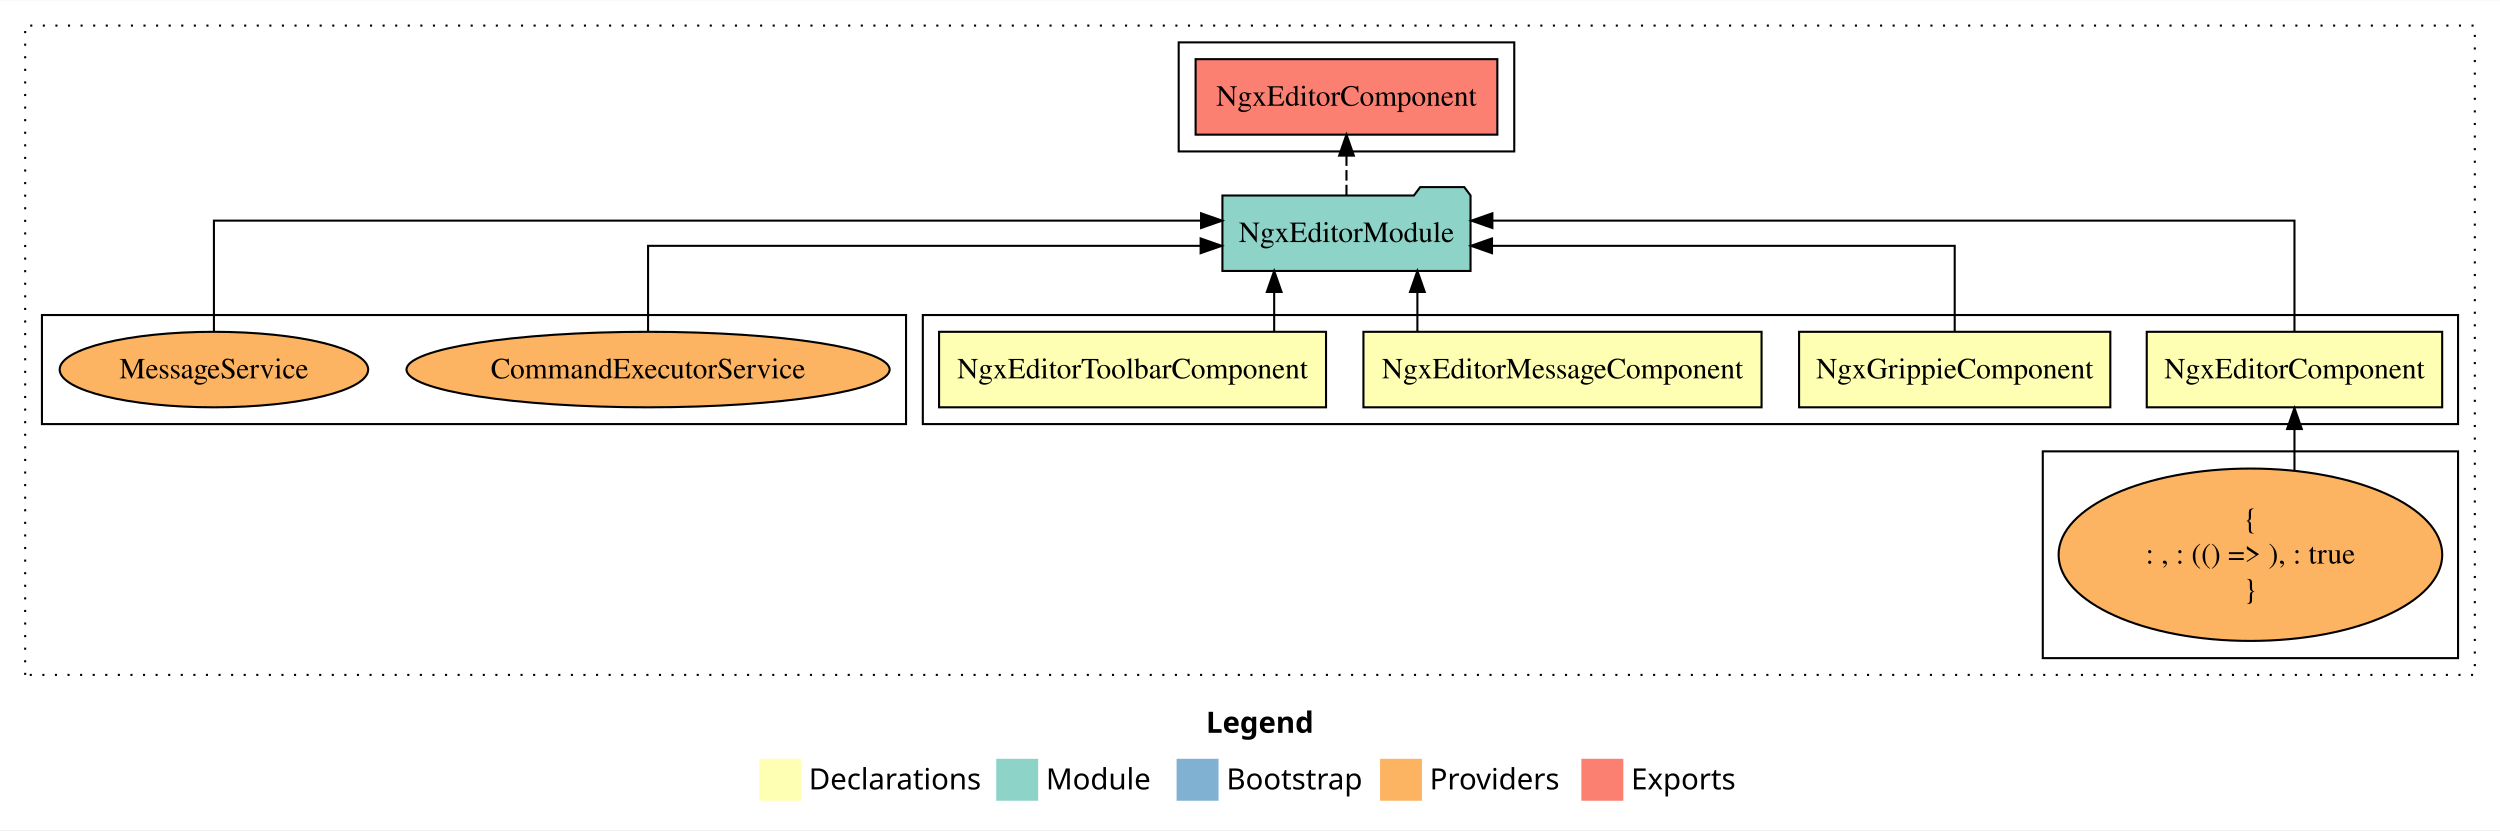
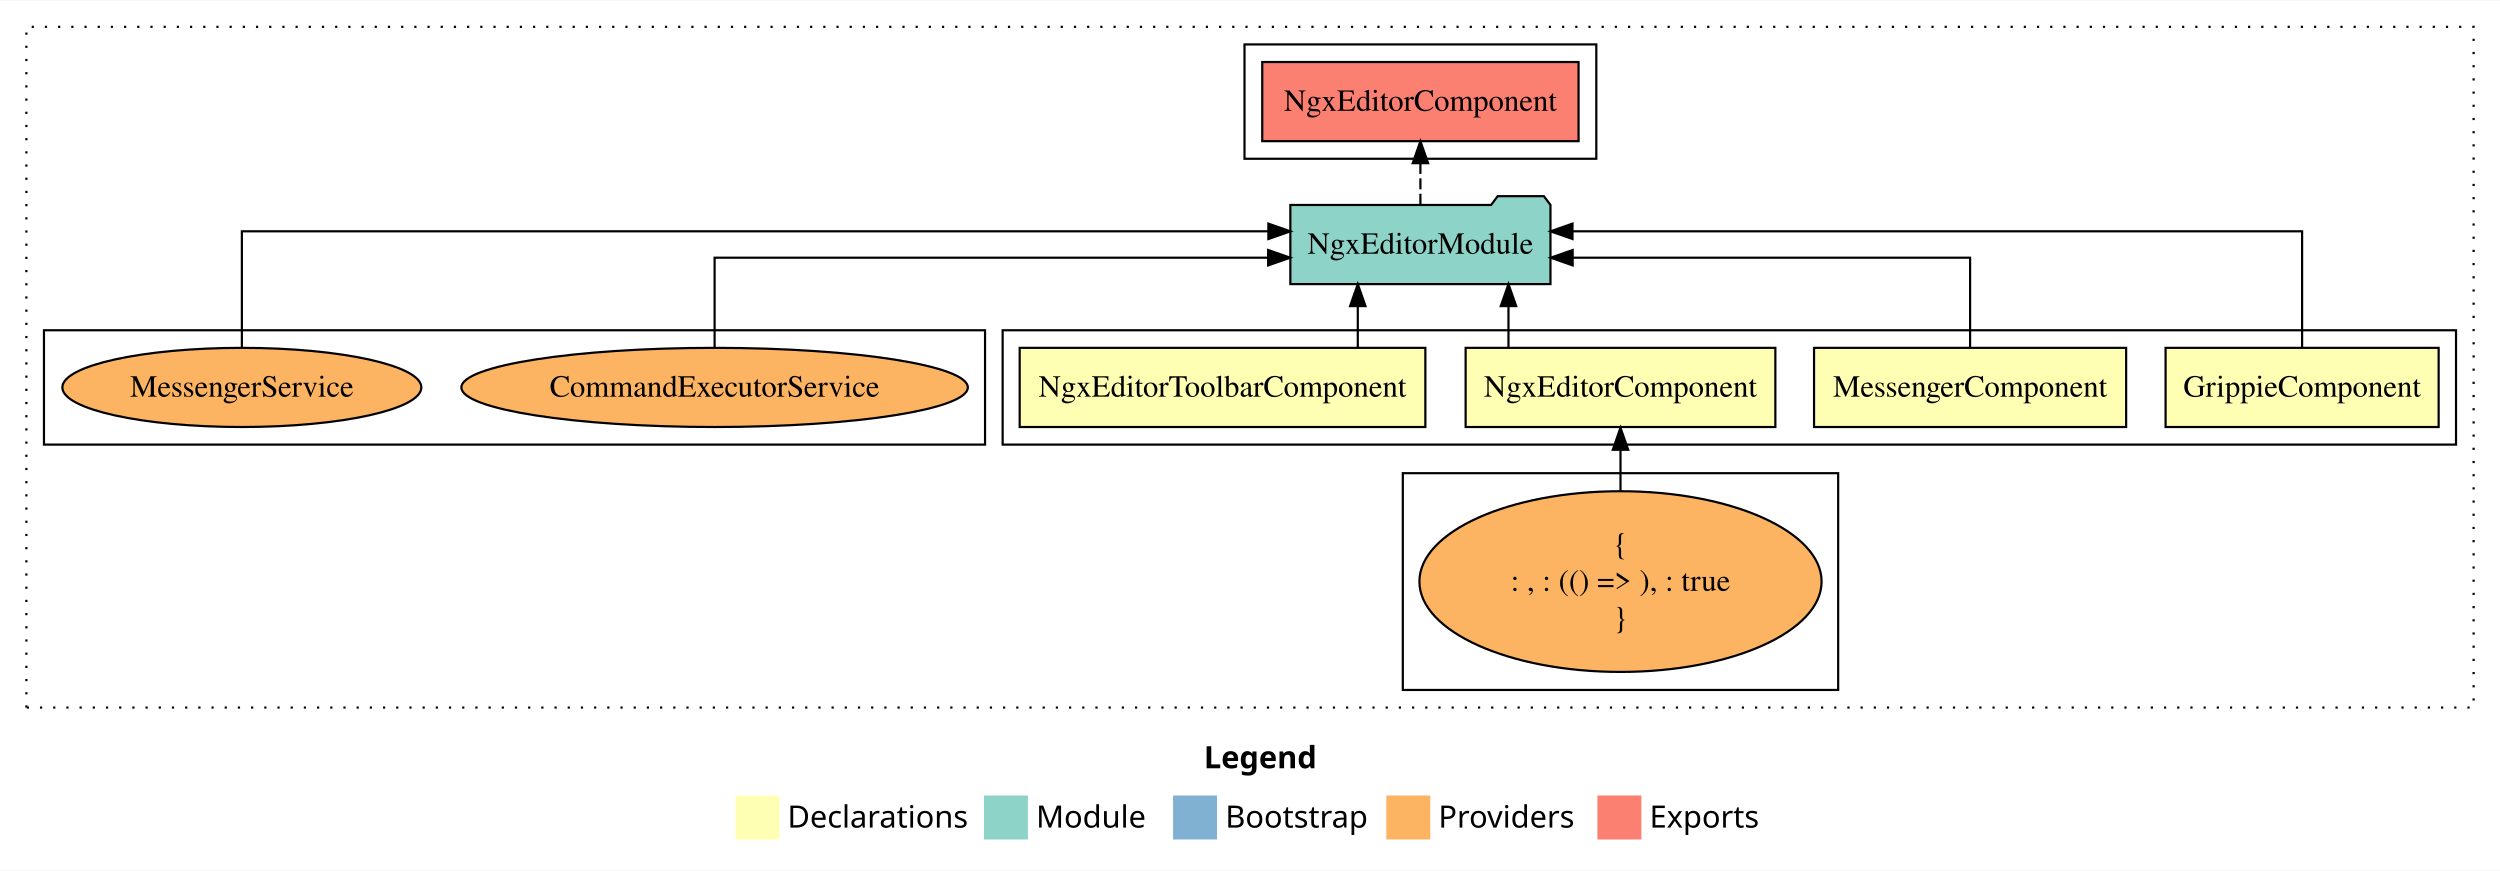
- <svg xmlns="http://www.w3.org/2000/svg" width="1192pt" height="396pt" viewBox="0.00 0.00 1192.00 395.59">
+ <svg xmlns="http://www.w3.org/2000/svg" width="1137pt" height="396pt" viewBox="0.00 0.00 1137.00 395.59">
  <g id="graph0" class="graph" transform="scale(1 1) rotate(0) translate(4 391.5901)">
-     <polygon fill="#ffffff" stroke="transparent" points="-4,4 -4,-391.59 1188,-391.59 1188,4 -4,4" />
-     <text text-anchor="start" x="571.009" y="-42.4" font-family="sans-serif" font-weight="bold" font-size="14.00" fill="#000000">Legend</text>
-     <polygon fill="#ffffb3" stroke="transparent" points="358,-10 358,-30 378,-30 378,-10 358,-10" />
-     <text text-anchor="start" x="381.629" y="-15.4" font-family="sans-serif" font-size="14.00" fill="#000000">  Declarations</text>
-     <polygon fill="#8dd3c7" stroke="transparent" points="471,-10 471,-30 491,-30 491,-10 471,-10" />
-     <text text-anchor="start" x="494.725" y="-15.4" font-family="sans-serif" font-size="14.00" fill="#000000">  Module</text>
-     <polygon fill="#80b1d3" stroke="transparent" points="557,-10 557,-30 577,-30 577,-10 557,-10" />
-     <text text-anchor="start" x="580.781" y="-15.4" font-family="sans-serif" font-size="14.00" fill="#000000">  Bootstrap</text>
-     <polygon fill="#fdb462" stroke="transparent" points="654,-10 654,-30 674,-30 674,-10 654,-10" />
-     <text text-anchor="start" x="677.673" y="-15.4" font-family="sans-serif" font-size="14.00" fill="#000000">  Providers</text>
-     <polygon fill="#fb8072" stroke="transparent" points="750,-10 750,-30 770,-30 770,-10 750,-10" />
-     <text text-anchor="start" x="773.726" y="-15.4" font-family="sans-serif" font-size="14.00" fill="#000000">  Exports</text>
+     <polygon fill="#ffffff" stroke="transparent" points="-4,4 -4,-391.59 1133,-391.59 1133,4 -4,4" />
+     <text text-anchor="start" x="543.509" y="-42.4" font-family="sans-serif" font-weight="bold" font-size="14.00" fill="#000000">Legend</text>
+     <polygon fill="#ffffb3" stroke="transparent" points="330.5,-10 330.5,-30 350.5,-30 350.5,-10 330.5,-10" />
+     <text text-anchor="start" x="354.129" y="-15.4" font-family="sans-serif" font-size="14.00" fill="#000000">  Declarations</text>
+     <polygon fill="#8dd3c7" stroke="transparent" points="443.5,-10 443.5,-30 463.5,-30 463.5,-10 443.5,-10" />
+     <text text-anchor="start" x="467.225" y="-15.4" font-family="sans-serif" font-size="14.00" fill="#000000">  Module</text>
+     <polygon fill="#80b1d3" stroke="transparent" points="529.5,-10 529.5,-30 549.5,-30 549.5,-10 529.5,-10" />
+     <text text-anchor="start" x="553.281" y="-15.4" font-family="sans-serif" font-size="14.00" fill="#000000">  Bootstrap</text>
+     <polygon fill="#fdb462" stroke="transparent" points="626.5,-10 626.5,-30 646.5,-30 646.5,-10 626.5,-10" />
+     <text text-anchor="start" x="650.173" y="-15.4" font-family="sans-serif" font-size="14.00" fill="#000000">  Providers</text>
+     <polygon fill="#fb8072" stroke="transparent" points="722.5,-10 722.5,-30 742.5,-30 742.5,-10 722.5,-10" />
+     <text text-anchor="start" x="746.226" y="-15.4" font-family="sans-serif" font-size="14.00" fill="#000000">  Exports</text>
    <g id="clust1" class="cluster">
-       <polygon fill="none" stroke="#000000" stroke-dasharray="1,5" points="8,-70 8,-379.59 1176,-379.59 1176,-70 8,-70" />
+       <polygon fill="none" stroke="#000000" stroke-dasharray="1,5" points="8,-70 8,-379.59 1121,-379.59 1121,-70 8,-70" />
    </g>
    <g id="clust2" class="cluster">
-       <polygon fill="none" stroke="#000000" points="436,-189.59 436,-241.59 1168,-241.59 1168,-189.59 436,-189.59" />
+       <polygon fill="none" stroke="#000000" points="452,-189.59 452,-241.59 1113,-241.59 1113,-189.59 452,-189.59" />
    </g>
-     <g id="clust3" class="cluster">
-       <polygon fill="none" stroke="#000000" points="970,-78 970,-176.59 1168,-176.59 1168,-78 970,-78" />
+     <g id="clust5" class="cluster">
+       <polygon fill="none" stroke="#000000" points="634,-78 634,-176.59 832,-176.59 832,-78 634,-78" />
    </g>
    <g id="clust8" class="cluster">
-       <polygon fill="none" stroke="#000000" points="558,-319.59 558,-371.59 718,-371.59 718,-319.59 558,-319.59" />
+       <polygon fill="none" stroke="#000000" points="562,-319.59 562,-371.59 722,-371.59 722,-319.59 562,-319.59" />
    </g>
    <g id="clust10" class="cluster">
-       <polygon fill="none" stroke="#000000" points="16,-189.59 16,-241.59 428,-241.59 428,-189.59 16,-189.59" />
+       <polygon fill="none" stroke="#000000" points="16,-189.59 16,-241.59 444,-241.59 444,-189.59 16,-189.59" />
    </g>
    <g id="node1" class="node">
-       <polygon fill="#ffffb3" stroke="#000000" points="1160.434,-233.59 1019.566,-233.59 1019.566,-197.59 1160.434,-197.59 1160.434,-233.59" />
-       <text text-anchor="middle" x="1090" y="-211.39" font-family="Times,serif" font-size="14.00" fill="#000000">NgxEditorComponent</text>
+       <polygon fill="#ffffb3" stroke="#000000" points="1105.095,-233.59 980.905,-233.59 980.905,-197.59 1105.095,-197.59 1105.095,-233.59" />
+       <text text-anchor="middle" x="1043" y="-211.39" font-family="Times,serif" font-size="14.00" fill="#000000">GrippieComponent</text>
    </g>
    <g id="node5" class="node">
-       <polygon fill="#8dd3c7" stroke="#000000" points="697.151,-298.59 694.151,-302.59 673.151,-302.59 670.151,-298.59 578.849,-298.59 578.849,-262.59 697.151,-262.59 697.151,-298.59" />
-       <text text-anchor="middle" x="638" y="-276.39" font-family="Times,serif" font-size="14.00" fill="#000000">NgxEditorModule</text>
+       <polygon fill="#8dd3c7" stroke="#000000" points="701.151,-298.59 698.151,-302.59 677.151,-302.59 674.151,-298.59 582.849,-298.59 582.849,-262.59 701.151,-262.59 701.151,-298.59" />
+       <text text-anchor="middle" x="642" y="-276.39" font-family="Times,serif" font-size="14.00" fill="#000000">NgxEditorModule</text>
    </g>
    <g id="edge1" class="edge">
-       <path fill="none" stroke="#000000" d="M1090,-233.874C1090,-254.911 1090,-286.59 1090,-286.59 1090,-286.59 707.556,-286.59 707.556,-286.59" />
-       <polygon fill="#000000" stroke="#000000" points="707.556,-283.09 697.556,-286.59 707.556,-290.09 707.556,-283.09" />
+       <path fill="none" stroke="#000000" d="M1043,-233.874C1043,-254.911 1043,-286.59 1043,-286.59 1043,-286.59 711.169,-286.59 711.169,-286.59" />
+       <polygon fill="#000000" stroke="#000000" points="711.169,-283.09 701.169,-286.59 711.169,-290.09 711.169,-283.09" />
    </g>
    <g id="node2" class="node">
-       <polygon fill="#ffffb3" stroke="#000000" points="1002.202,-233.59 853.798,-233.59 853.798,-197.59 1002.202,-197.59 1002.202,-233.59" />
-       <text text-anchor="middle" x="928" y="-211.39" font-family="Times,serif" font-size="14.00" fill="#000000">NgxGrippieComponent</text>
+       <polygon fill="#ffffb3" stroke="#000000" points="962.971,-233.59 821.029,-233.59 821.029,-197.59 962.971,-197.59 962.971,-233.59" />
+       <text text-anchor="middle" x="892" y="-211.39" font-family="Times,serif" font-size="14.00" fill="#000000">MessengerComponent</text>
+     </g>
+     <g id="edge2" class="edge">
+       <path fill="none" stroke="#000000" d="M892,-233.613C892,-250.963 892,-274.59 892,-274.59 892,-274.59 711.246,-274.59 711.246,-274.59" />
+       <polygon fill="#000000" stroke="#000000" points="711.246,-271.09 701.246,-274.59 711.246,-278.09 711.246,-271.09" />
+     </g>
+     <g id="node3" class="node">
+       <polygon fill="#ffffb3" stroke="#000000" points="803.434,-233.59 662.566,-233.59 662.566,-197.59 803.434,-197.59 803.434,-233.59" />
+       <text text-anchor="middle" x="733" y="-211.39" font-family="Times,serif" font-size="14.00" fill="#000000">NgxEditorComponent</text>
    </g>
    <g id="edge3" class="edge">
-       <path fill="none" stroke="#000000" d="M928,-233.613C928,-250.963 928,-274.59 928,-274.59 928,-274.59 707.386,-274.59 707.386,-274.59" />
-       <polygon fill="#000000" stroke="#000000" points="707.386,-271.09 697.386,-274.59 707.386,-278.09 707.386,-271.09" />
+       <path fill="none" stroke="#000000" d="M682.054,-233.696C682.054,-233.696 682.054,-252.581 682.054,-252.581" />
+       <polygon fill="#000000" stroke="#000000" points="678.554,-252.581 682.054,-262.581 685.554,-252.581 678.554,-252.581" />
    </g>
-     <g id="node3" class="node">
-       <polygon fill="#ffffb3" stroke="#000000" points="835.911,-233.59 646.089,-233.59 646.089,-197.59 835.911,-197.59 835.911,-233.59" />
-       <text text-anchor="middle" x="741" y="-211.39" font-family="Times,serif" font-size="14.00" fill="#000000">NgxEditorMessageComponent</text>
+     <g id="node4" class="node">
+       <polygon fill="#ffffb3" stroke="#000000" points="644.252,-233.59 459.748,-233.59 459.748,-197.59 644.252,-197.59 644.252,-233.59" />
+       <text text-anchor="middle" x="552" y="-211.39" font-family="Times,serif" font-size="14.00" fill="#000000">NgxEditorToolbarComponent</text>
+     </g>
+     <g id="edge5" class="edge">
+       <path fill="none" stroke="#000000" d="M613.525,-233.696C613.525,-233.696 613.525,-252.581 613.525,-252.581" />
+       <polygon fill="#000000" stroke="#000000" points="610.025,-252.581 613.525,-262.581 617.025,-252.581 610.025,-252.581" />
+     </g>
+     <g id="node7" class="node">
+       <polygon fill="#fb8072" stroke="#000000" points="713.933,-363.59 570.067,-363.59 570.067,-327.59 713.933,-327.59 713.933,-363.59" />
+       <text text-anchor="middle" x="642" y="-341.39" font-family="Times,serif" font-size="14.00" fill="#000000">NgxEditorComponent </text>
+     </g>
+     <g id="edge6" class="edge">
+       <path fill="none" stroke="#000000" stroke-dasharray="5,2" d="M642,-298.696C642,-298.696 642,-317.581 642,-317.581" />
+       <polygon fill="#000000" stroke="#000000" points="638.5,-317.581 642,-327.581 645.5,-317.581 638.5,-317.581" />
+     </g>
+     <g id="node6" class="node">
+       <ellipse fill="#fdb462" stroke="#000000" cx="733" cy="-127.295" rx="91.456" ry="41.091" />
+       <text text-anchor="middle" x="733" y="-139.895" font-family="Times,serif" font-size="14.00" fill="#000000">{</text>
+       <text text-anchor="middle" x="733" y="-123.095" font-family="Times,serif" font-size="14.00" fill="#000000">    : , : (() =&gt; ), : true</text>
+       <text text-anchor="middle" x="733" y="-106.295" font-family="Times,serif" font-size="14.00" fill="#000000">}</text>
    </g>
    <g id="edge4" class="edge">
-       <path fill="none" stroke="#000000" d="M671.81,-233.696C671.81,-233.696 671.81,-252.581 671.81,-252.581" />
-       <polygon fill="#000000" stroke="#000000" points="668.31,-252.581 671.81,-262.581 675.31,-252.581 668.31,-252.581" />
-     </g>
-     <g id="node4" class="node">
-       <polygon fill="#ffffb3" stroke="#000000" points="628.252,-233.59 443.748,-233.59 443.748,-197.59 628.252,-197.59 628.252,-233.59" />
-       <text text-anchor="middle" x="536" y="-211.39" font-family="Times,serif" font-size="14.00" fill="#000000">NgxEditorToolbarComponent</text>
-     </g>
-     <g id="edge5" class="edge">
-       <path fill="none" stroke="#000000" d="M603.525,-233.696C603.525,-233.696 603.525,-252.581 603.525,-252.581" />
-       <polygon fill="#000000" stroke="#000000" points="600.025,-252.581 603.525,-262.581 607.025,-252.581 600.025,-252.581" />
-     </g>
-     <g id="node7" class="node">
-       <polygon fill="#fb8072" stroke="#000000" points="709.933,-363.59 566.067,-363.59 566.067,-327.59 709.933,-327.59 709.933,-363.59" />
-       <text text-anchor="middle" x="638" y="-341.39" font-family="Times,serif" font-size="14.00" fill="#000000">NgxEditorComponent </text>
-     </g>
-     <g id="edge6" class="edge">
-       <path fill="none" stroke="#000000" stroke-dasharray="5,2" d="M638,-298.696C638,-298.696 638,-317.581 638,-317.581" />
-       <polygon fill="#000000" stroke="#000000" points="634.5,-317.581 638,-327.581 641.5,-317.581 634.5,-317.581" />
-     </g>
-     <g id="node6" class="node">
-       <ellipse fill="#fdb462" stroke="#000000" cx="1069" cy="-127.295" rx="91.456" ry="41.091" />
-       <text text-anchor="middle" x="1069" y="-139.895" font-family="Times,serif" font-size="14.00" fill="#000000">{</text>
-       <text text-anchor="middle" x="1069" y="-123.095" font-family="Times,serif" font-size="14.00" fill="#000000">    : , : (() =&gt; ), : true</text>
-       <text text-anchor="middle" x="1069" y="-106.295" font-family="Times,serif" font-size="14.00" fill="#000000">}</text>
-     </g>
-     <g id="edge2" class="edge">
-       <path fill="none" stroke="#000000" d="M1090,-167.567C1090,-167.567 1090,-187.227 1090,-187.227" />
-       <polygon fill="#000000" stroke="#000000" points="1086.5,-187.227 1090,-197.227 1093.5,-187.227 1086.5,-187.227" />
+       <path fill="none" stroke="#000000" d="M733,-168.599C733,-168.599 733,-187.255 733,-187.255" />
+       <polygon fill="#000000" stroke="#000000" points="729.5,-187.255 733,-197.255 736.5,-187.255 729.5,-187.255" />
    </g>
    <g id="node8" class="node">
-       <ellipse fill="#fdb462" stroke="#000000" cx="305" cy="-215.59" rx="115.171" ry="18" />
-       <text text-anchor="middle" x="305" y="-211.39" font-family="Times,serif" font-size="14.00" fill="#000000">CommandExecutorService</text>
+       <ellipse fill="#fdb462" stroke="#000000" cx="321" cy="-215.59" rx="115.171" ry="18" />
+       <text text-anchor="middle" x="321" y="-211.39" font-family="Times,serif" font-size="14.00" fill="#000000">CommandExecutorService</text>
    </g>
    <g id="edge7" class="edge">
-       <path fill="none" stroke="#000000" d="M305,-233.613C305,-250.963 305,-274.59 305,-274.59 305,-274.59 568.466,-274.59 568.466,-274.59" />
-       <polygon fill="#000000" stroke="#000000" points="568.466,-278.09 578.466,-274.59 568.466,-271.09 568.466,-278.09" />
+       <path fill="none" stroke="#000000" d="M321,-233.613C321,-250.963 321,-274.59 321,-274.59 321,-274.59 572.75,-274.59 572.75,-274.59" />
+       <polygon fill="#000000" stroke="#000000" points="572.75,-278.09 582.75,-274.59 572.75,-271.09 572.75,-278.09" />
    </g>
    <g id="node9" class="node">
-       <ellipse fill="#fdb462" stroke="#000000" cx="98" cy="-215.59" rx="73.552" ry="18" />
-       <text text-anchor="middle" x="98" y="-211.39" font-family="Times,serif" font-size="14.00" fill="#000000">MessageService</text>
+       <ellipse fill="#fdb462" stroke="#000000" cx="106" cy="-215.59" rx="81.638" ry="18" />
+       <text text-anchor="middle" x="106" y="-211.39" font-family="Times,serif" font-size="14.00" fill="#000000">MessengerService</text>
    </g>
    <g id="edge8" class="edge">
-       <path fill="none" stroke="#000000" d="M98,-233.874C98,-254.911 98,-286.59 98,-286.59 98,-286.59 568.666,-286.59 568.666,-286.59" />
-       <polygon fill="#000000" stroke="#000000" points="568.666,-290.09 578.666,-286.59 568.666,-283.09 568.666,-290.09" />
+       <path fill="none" stroke="#000000" d="M106,-233.874C106,-254.911 106,-286.59 106,-286.59 106,-286.59 572.848,-286.59 572.848,-286.59" />
+       <polygon fill="#000000" stroke="#000000" points="572.848,-290.09 582.848,-286.59 572.848,-283.09 572.848,-290.09" />
    </g>
  </g>
</svg>
